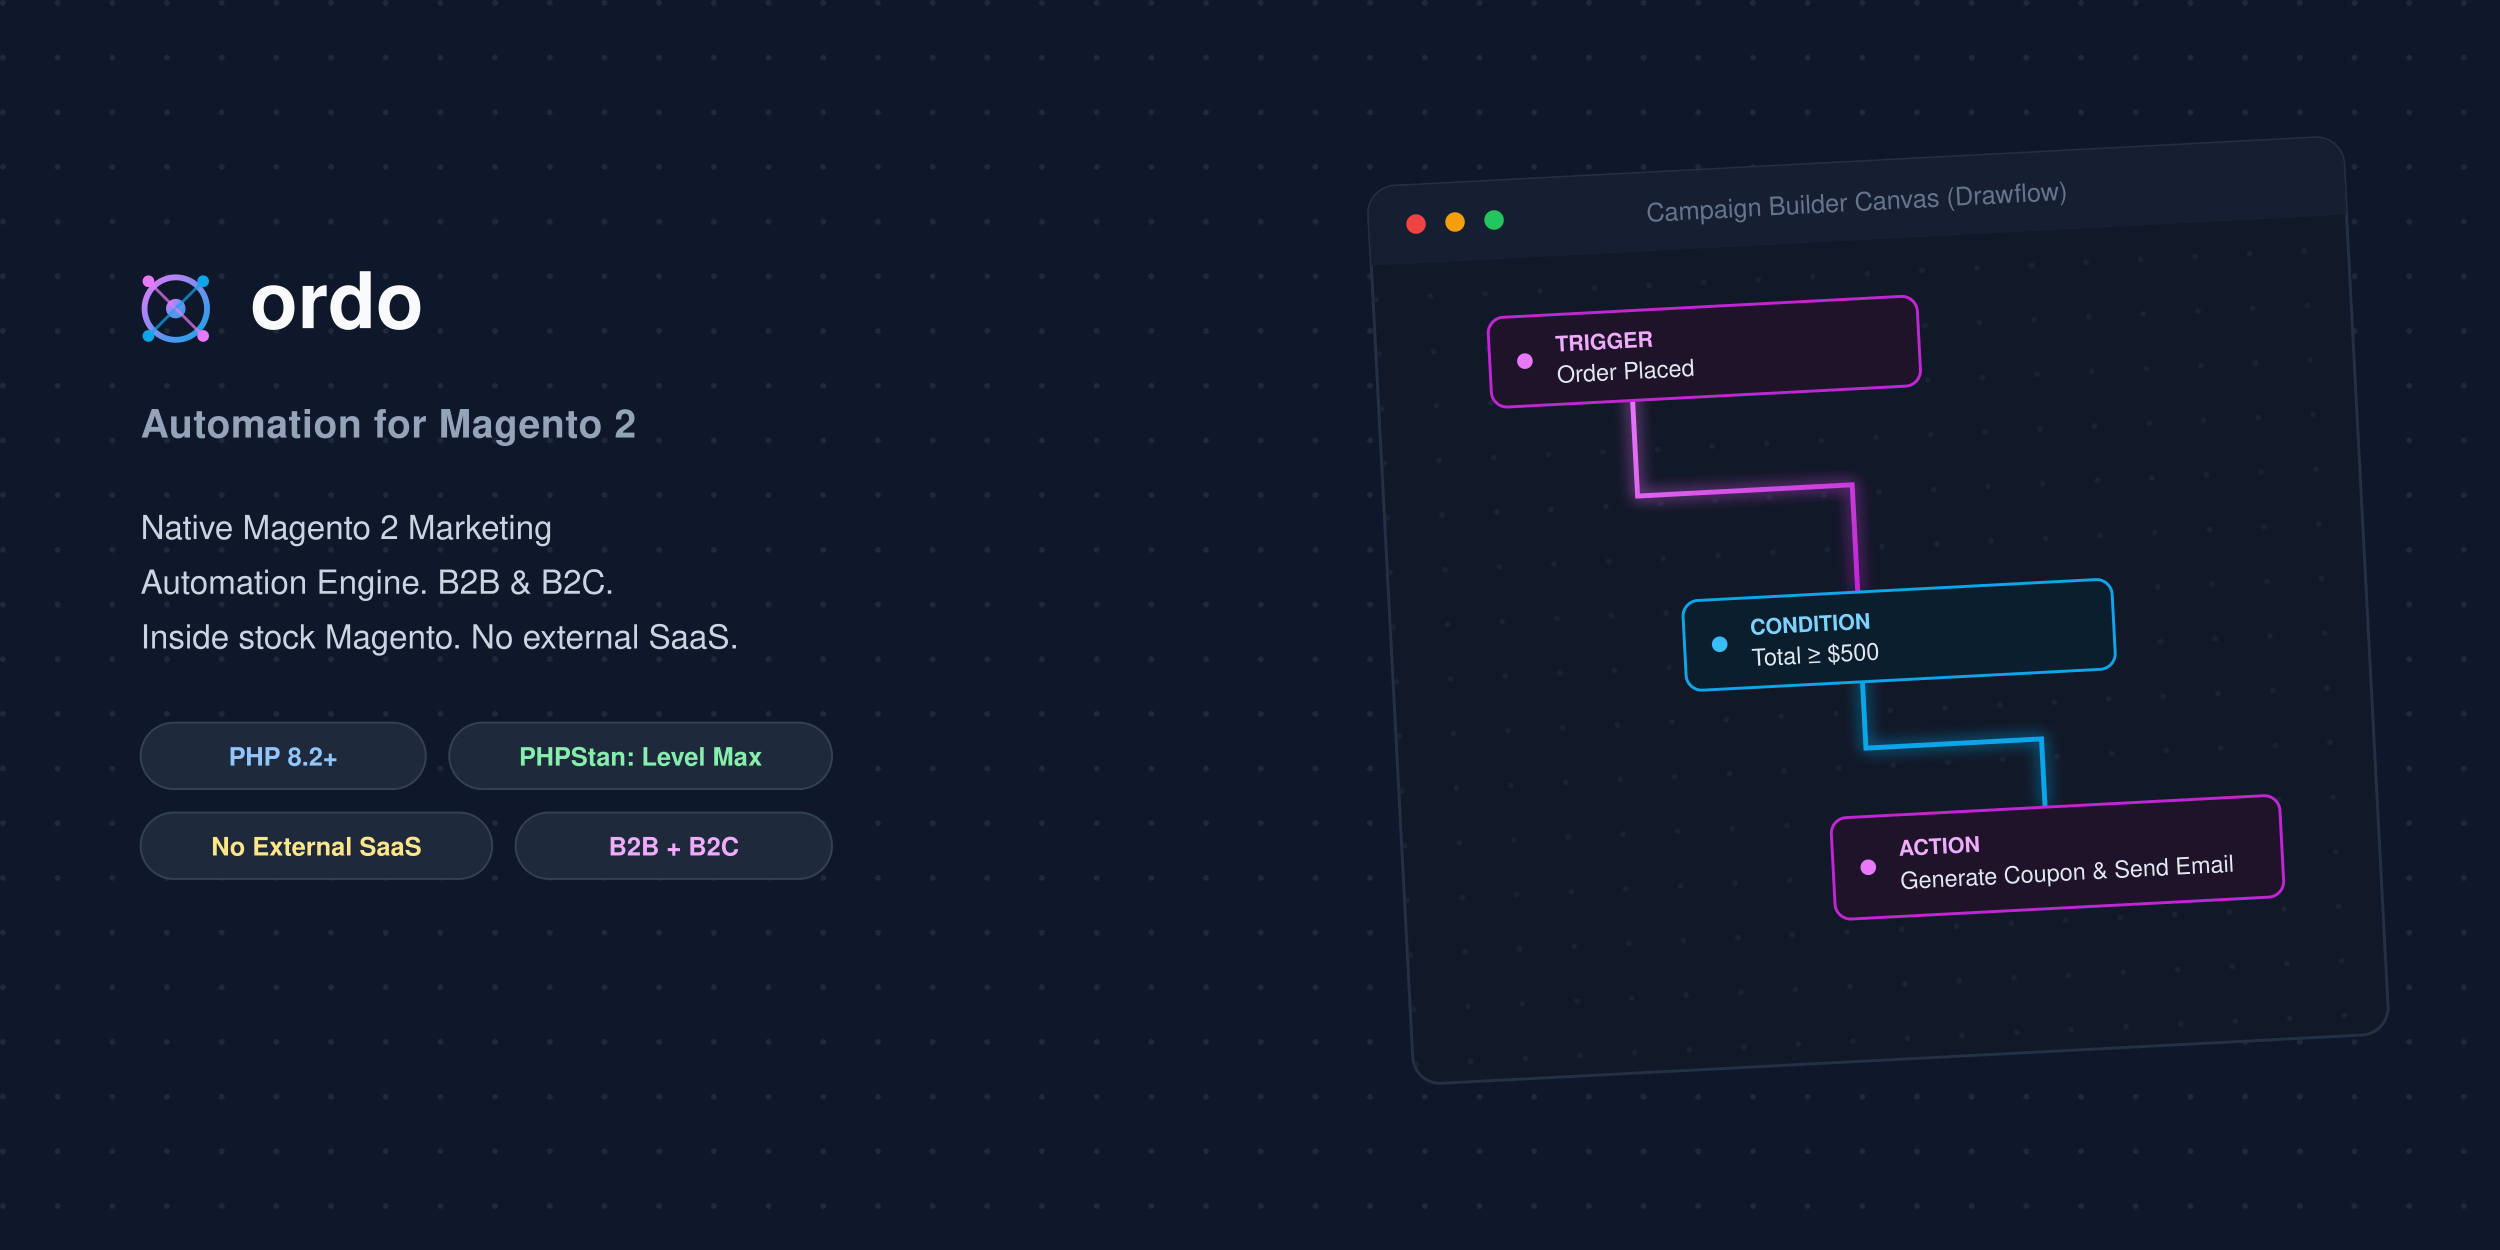
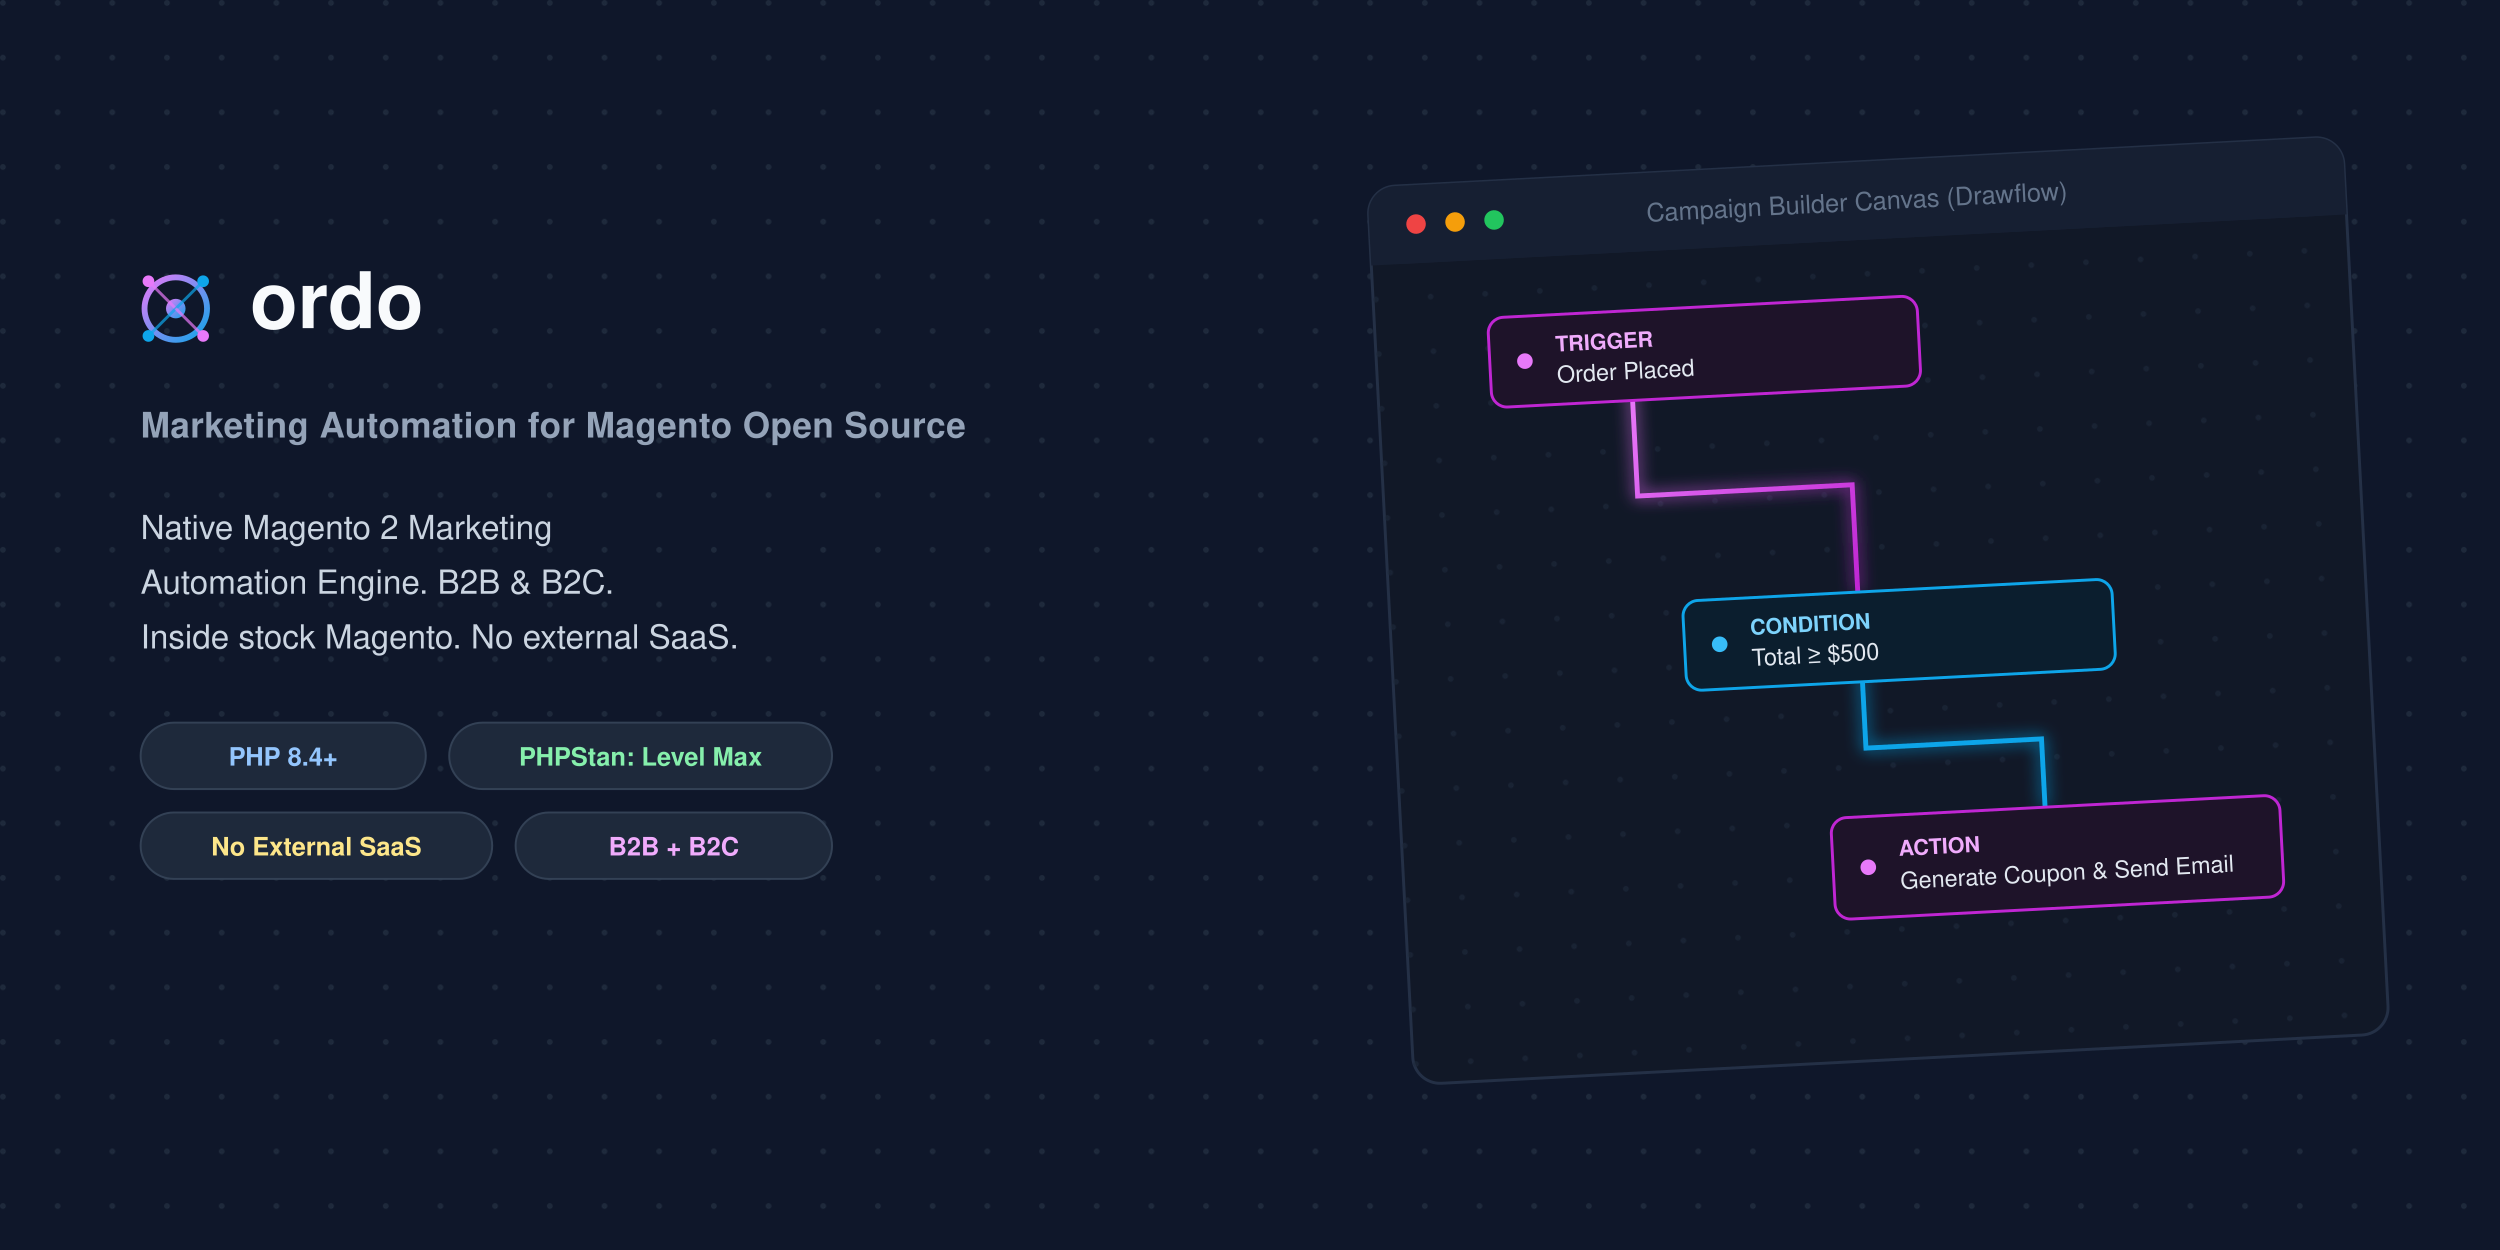
<svg xmlns="http://www.w3.org/2000/svg" width="1280" height="640" viewBox="0 0 1280 640" font-family="'Segoe UI', -apple-system, Helvetica, Arial, sans-serif">
  <defs>
    <pattern id="dotgrid" width="28" height="28" patternUnits="userSpaceOnUse">
      <circle cx="1.5" cy="1.5" r="1.5" fill="#1E293B" />
    </pattern>
    <linearGradient id="magenta" x1="0" y1="0" x2="1" y2="1">
      <stop offset="0%" stop-color="#E879F9" />
      <stop offset="100%" stop-color="#C026D3" />
    </linearGradient>
    <linearGradient id="logoMark" x1="0" y1="0" x2="1" y2="1">
      <stop offset="0%" stop-color="#E879F9" />
      <stop offset="100%" stop-color="#0EA5E9" />
    </linearGradient>
    <filter id="glow" x="-50%" y="-50%" width="200%" height="200%">
      <feGaussianBlur stdDeviation="4" result="blur" />
      <feMerge>
        <feMergeNode in="blur" />
        <feMergeNode in="SourceGraphic" />
      </feMerge>
    </filter>
  </defs>
  <rect width="1280" height="640" fill="#0F172A" />
  <rect width="1280" height="640" fill="url(#dotgrid)" />
  <g transform="translate(72, 220)">
    <g transform="translate(0, -80)">
      <circle cx="18" cy="18" r="16" fill="none" stroke="url(#logoMark)" stroke-width="3" />
      <circle cx="18" cy="18" r="5" fill="url(#logoMark)" />
      <circle cx="4" cy="4" r="3" fill="#E879F9" />
      <circle cx="32" cy="4" r="3" fill="#0EA5E9" />
      <circle cx="4" cy="32" r="3" fill="#0EA5E9" />
      <circle cx="32" cy="32" r="3" fill="#E879F9" />
      <line x1="18" y1="18" x2="4" y2="4" stroke="#E879F9" stroke-width="1.5" opacity="0.7" />
      <line x1="18" y1="18" x2="32" y2="4" stroke="#0EA5E9" stroke-width="1.5" opacity="0.7" />
      <line x1="18" y1="18" x2="4" y2="32" stroke="#0EA5E9" stroke-width="1.5" opacity="0.7" />
      <line x1="18" y1="18" x2="32" y2="32" stroke="#E879F9" stroke-width="1.5" opacity="0.7" />
      <text x="56" y="28" fill="#F8FAFC" font-size="40" font-weight="700">ordo</text>
    </g>
-     <text x="0" y="4" fill="#94A3B8" font-size="20" font-weight="600" letter-spacing="0.3">Automation for Magento 2</text>
+     <text x="0" y="4" fill="#94A3B8" font-size="18" font-weight="600" letter-spacing="0.2">Marketing Automation for Magento Open Source</text>
    <text x="0" y="56" fill="#CBD5E1" font-size="17">Native Magento 2 Marketing</text>
    <text x="0" y="84" fill="#CBD5E1" font-size="17">Automation Engine. B2B &amp; B2C.</text>
    <text x="0" y="112" fill="#CBD5E1" font-size="17">Inside stock Magento. No external SaaS.</text>
    <g transform="translate(0, 150)">
      <rect x="0" y="0" width="146" height="34" rx="17" fill="#1E293B" stroke="#334155" />
-       <text x="73" y="22" fill="#93C5FD" font-size="13" font-weight="600" text-anchor="middle">PHP 8.2+</text>
+       <text x="73" y="22" fill="#93C5FD" font-size="13" font-weight="600" text-anchor="middle">PHP 8.4+</text>
      <rect x="158" y="0" width="196" height="34" rx="17" fill="#1E293B" stroke="#334155" />
      <text x="256" y="22" fill="#86EFAC" font-size="13" font-weight="600" text-anchor="middle">PHPStan: Level Max</text>
      <rect x="0" y="46" width="180" height="34" rx="17" fill="#1E293B" stroke="#334155" />
      <text x="90" y="68" fill="#FDE68A" font-size="13" font-weight="600" text-anchor="middle">No External SaaS</text>
      <rect x="192" y="46" width="162" height="34" rx="17" fill="#1E293B" stroke="#334155" />
      <text x="273" y="68" fill="#F0ABFC" font-size="13" font-weight="600" text-anchor="middle">B2B + B2C</text>
    </g>
  </g>
  <g transform="translate(700, 96) rotate(-3)">
    <rect x="0" y="0" width="500" height="460" rx="14" fill="#111827" stroke="#243046" stroke-width="1.5" />
    <rect x="0" y="0" width="500" height="40" rx="14" fill="#161F32" />
    <rect x="0" y="26" width="500" height="14" fill="#161F32" />
    <circle cx="24" cy="20" r="5" fill="#EF4444" />
    <circle cx="44" cy="20" r="5" fill="#F59E0B" />
    <circle cx="64" cy="20" r="5" fill="#22C55E" />
    <text x="250" y="25" fill="#64748B" font-size="13" text-anchor="middle">Campaign Builder Canvas (Drawflow)</text>
    <rect x="0" y="40" width="500" height="420" fill="url(#dotgrid)" opacity="0.6" />
    <path d="M 130 110 L 130 165 L 240 165 L 240 220" fill="none" stroke="url(#magenta)" stroke-width="2.5" filter="url(#glow)" />
    <path d="M 240 260 L 240 300 L 330 300 L 330 335" fill="none" stroke="#0EA5E9" stroke-width="2.5" filter="url(#glow)" />
    <g transform="translate(58, 70)">
      <rect width="220" height="46" rx="8" fill="#1E1329" stroke="#C026D3" stroke-width="1.5" />
      <circle cx="18" cy="23" r="4" fill="#E879F9" />
      <text x="34" y="19" fill="#F0ABFC" font-size="11" font-weight="700">TRIGGER</text>
      <text x="34" y="35" fill="#E2E8F0" font-size="12">Order Placed</text>
    </g>
    <g transform="translate(150, 220)">
      <rect width="220" height="46" rx="8" fill="#0B1E2E" stroke="#0EA5E9" stroke-width="1.5" />
      <circle cx="18" cy="23" r="4" fill="#38BDF8" />
      <text x="34" y="19" fill="#7DD3FC" font-size="11" font-weight="700">CONDITION</text>
      <text x="34" y="35" fill="#E2E8F0" font-size="12">Total ≥ $500</text>
    </g>
    <g transform="translate(220, 335)">
      <rect width="230" height="52" rx="8" fill="#1E1329" stroke="#C026D3" stroke-width="1.5" />
      <circle cx="18" cy="26" r="4" fill="#E879F9" />
      <text x="34" y="21" fill="#F0ABFC" font-size="11" font-weight="700">ACTION</text>
      <text x="34" y="38" fill="#E2E8F0" font-size="12">Generate Coupon &amp; Send Email</text>
    </g>
  </g>
</svg>
